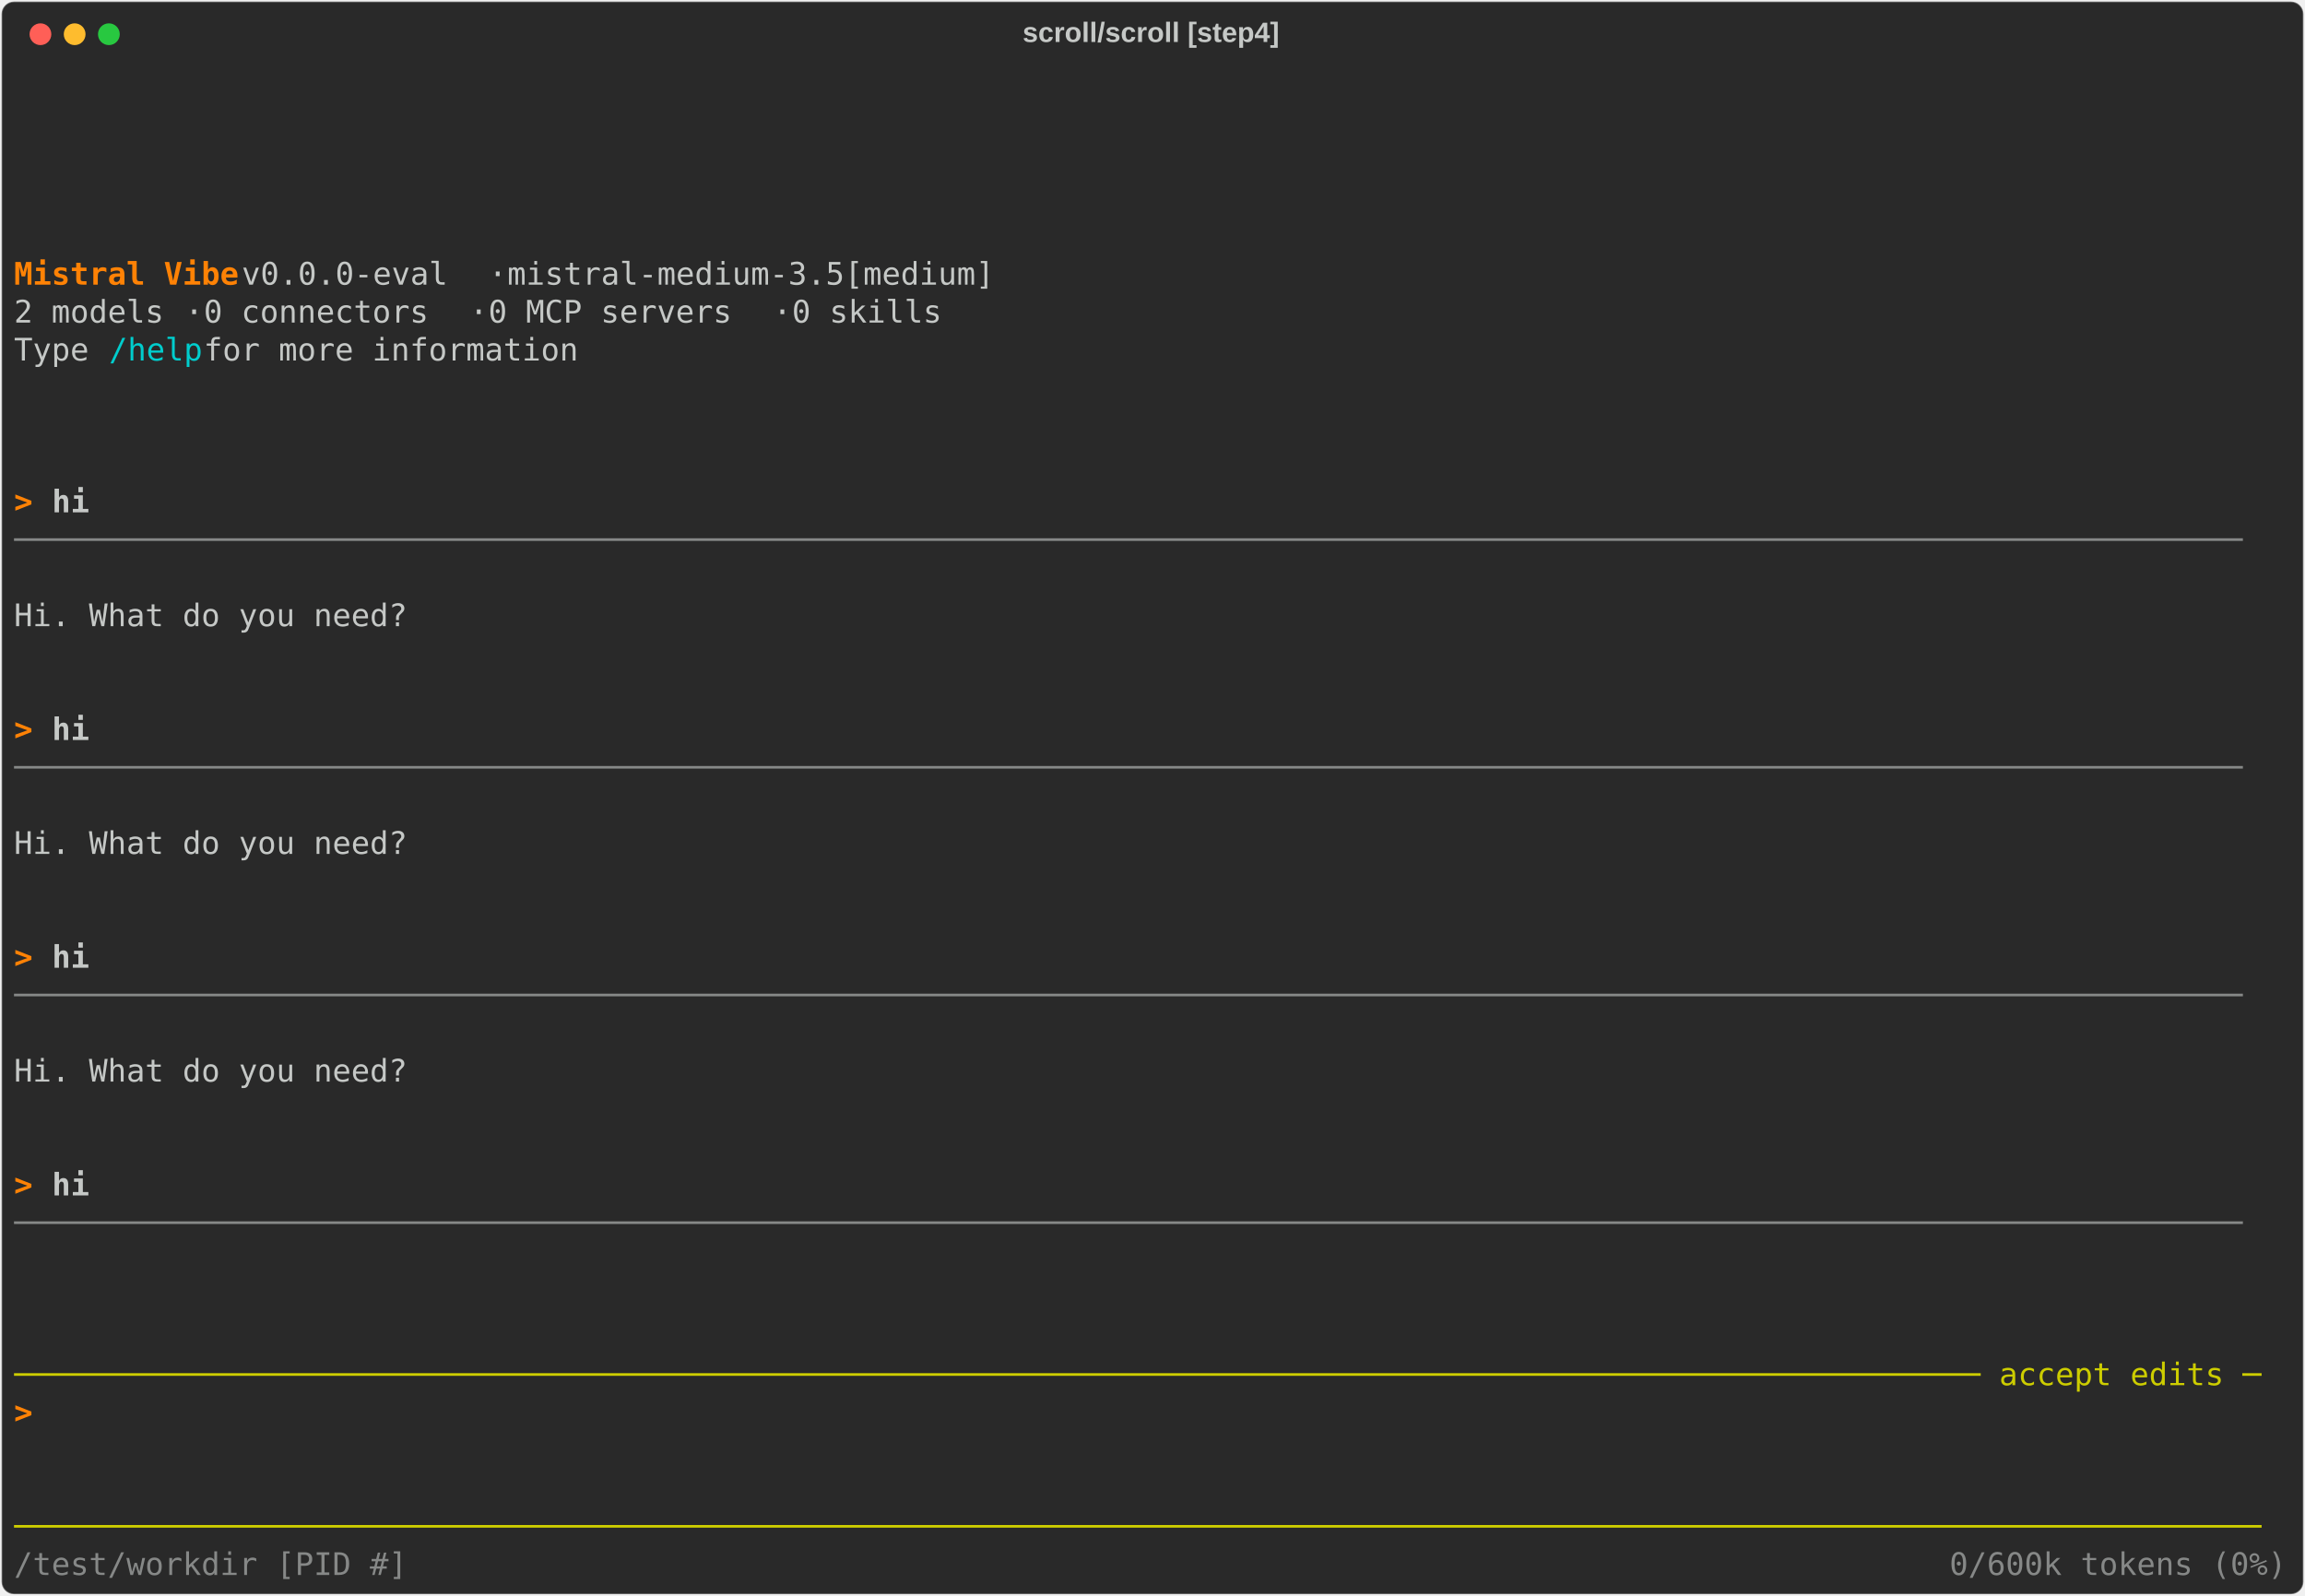
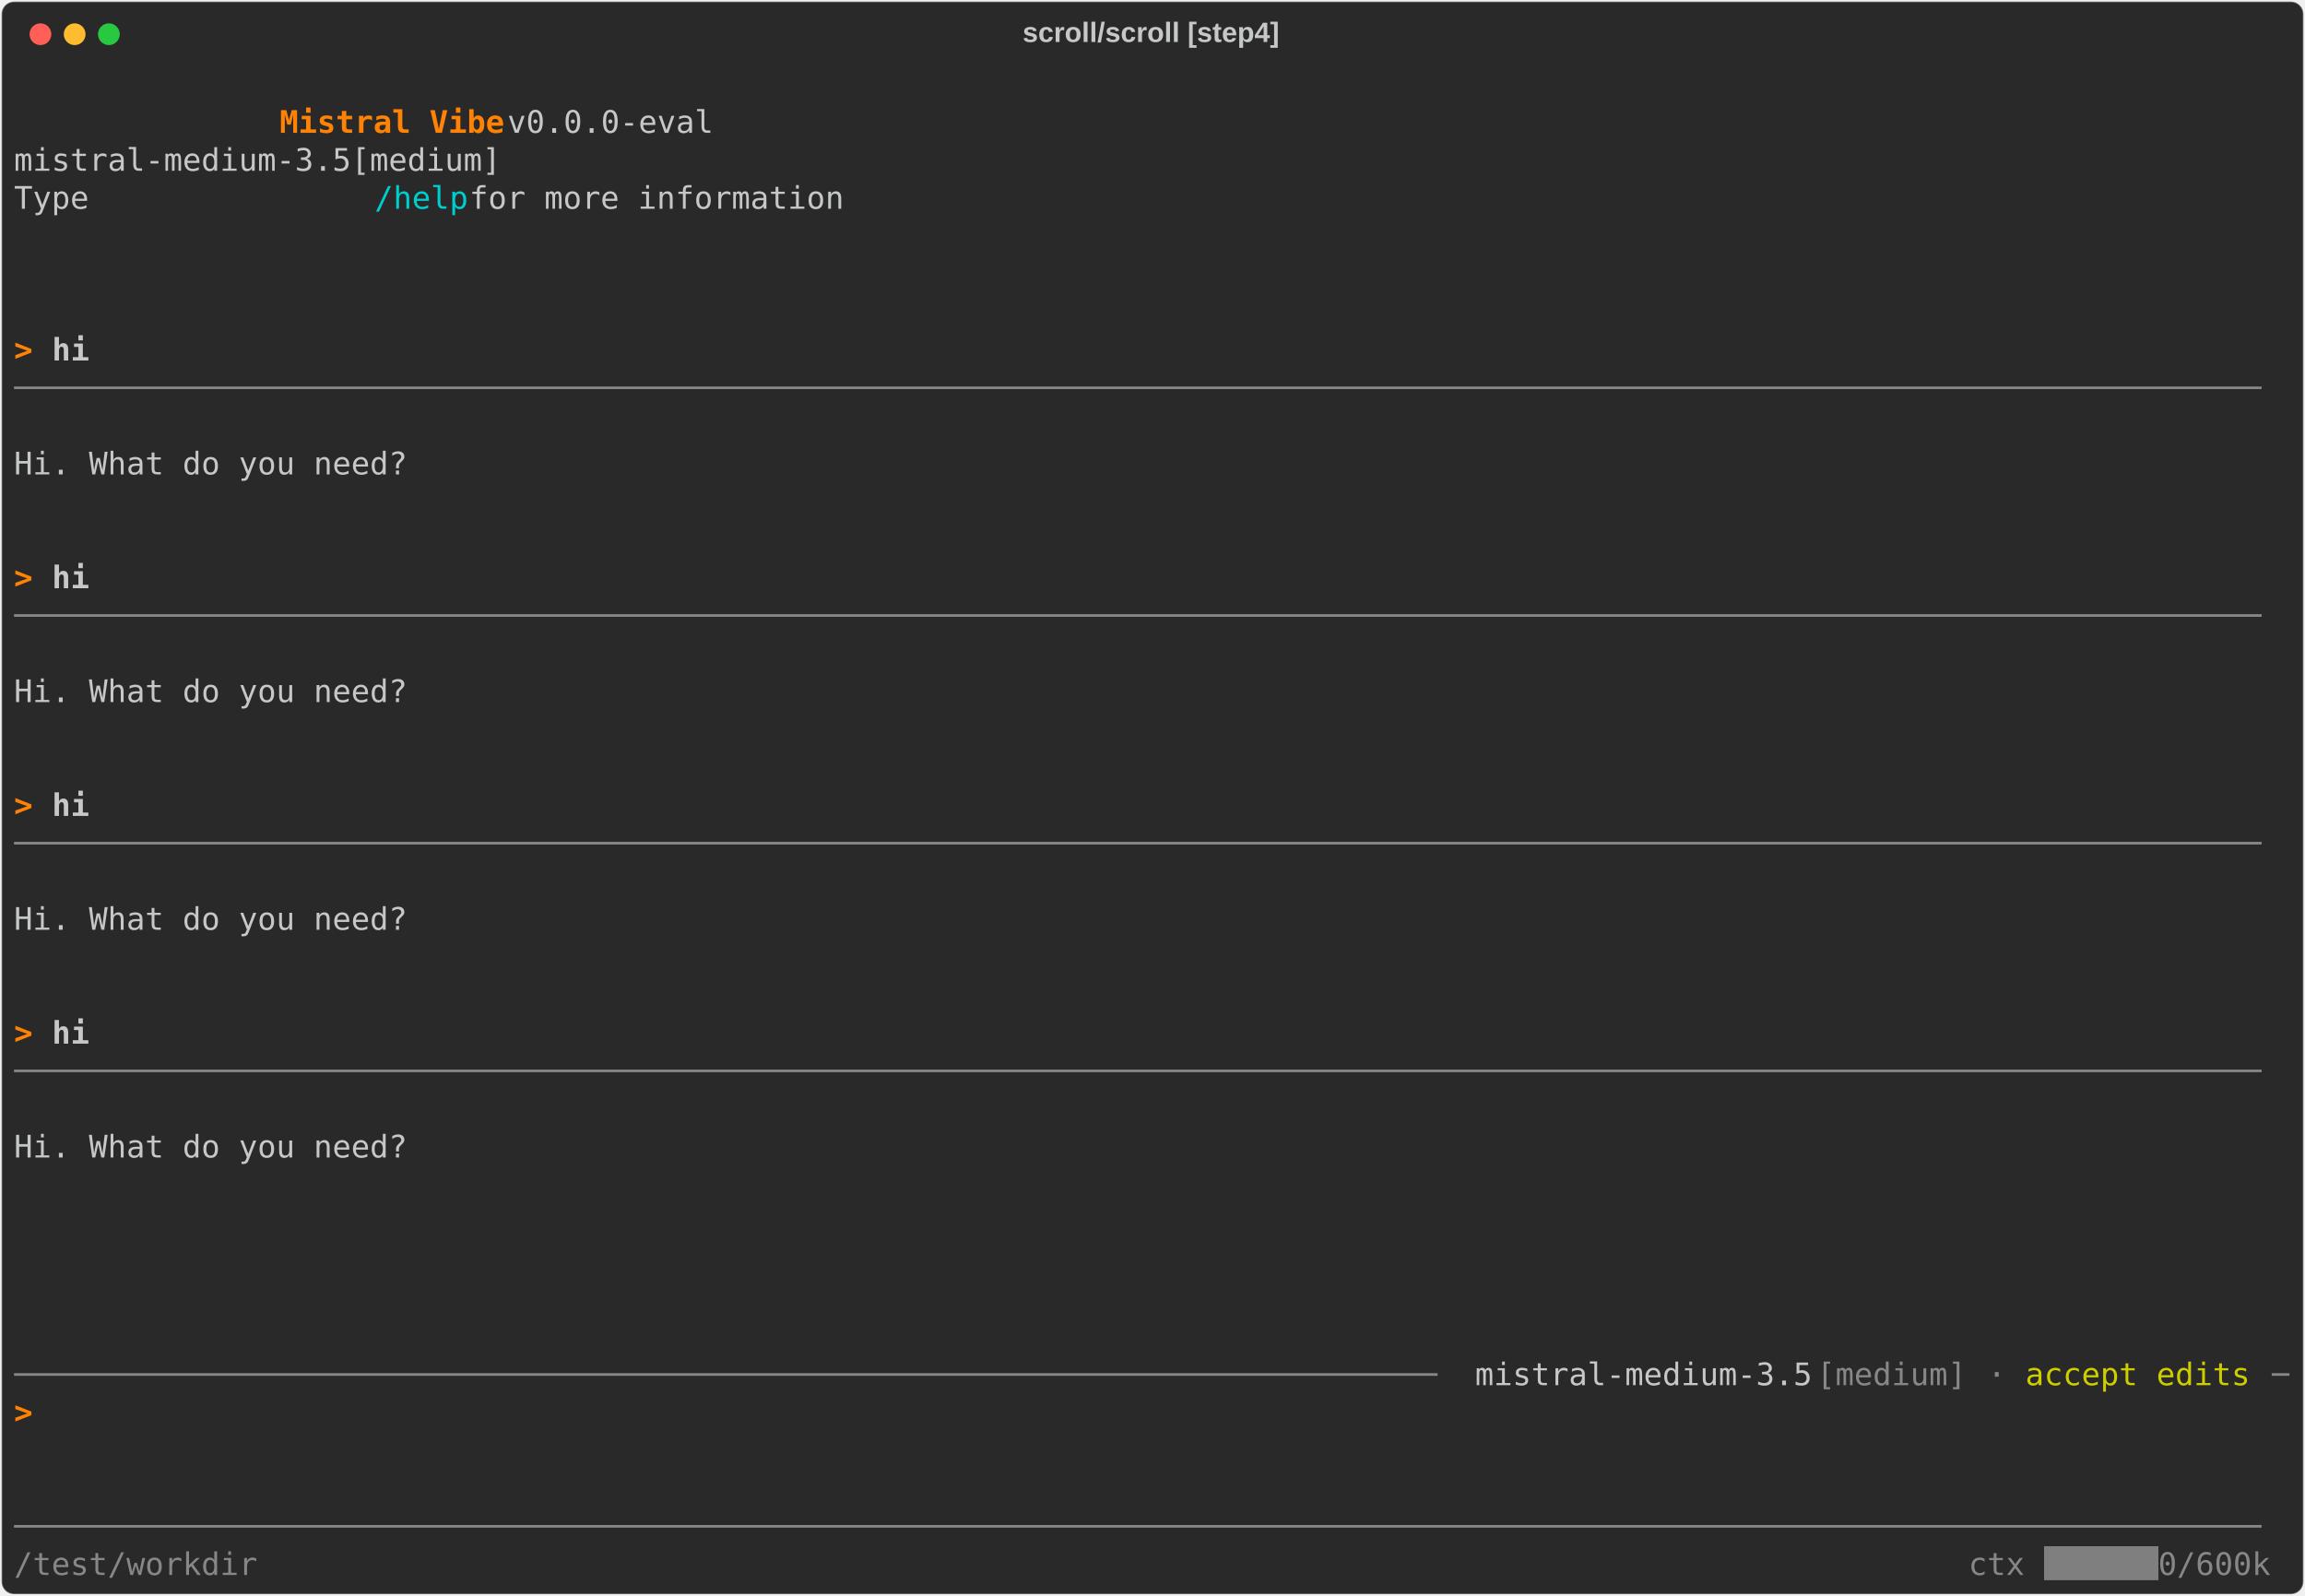
<svg xmlns="http://www.w3.org/2000/svg" class="rich-terminal" viewBox="0 0 1482 1026.0">
  <style>

    @font-face {
        font-family: "Fira Code";
        src: local("FiraCode-Regular"),
                url("https://cdnjs.cloudflare.com/ajax/libs/firacode/6.2.0/woff2/FiraCode-Regular.woff2") format("woff2"),
                url("https://cdnjs.cloudflare.com/ajax/libs/firacode/6.2.0/woff/FiraCode-Regular.woff") format("woff");
        font-style: normal;
        font-weight: 400;
    }
    @font-face {
        font-family: "Fira Code";
        src: local("FiraCode-Bold"),
                url("https://cdnjs.cloudflare.com/ajax/libs/firacode/6.2.0/woff2/FiraCode-Bold.woff2") format("woff2"),
                url("https://cdnjs.cloudflare.com/ajax/libs/firacode/6.2.0/woff/FiraCode-Bold.woff") format("woff");
        font-style: bold;
        font-weight: 700;
    }

    .vibe-matrix {
        font-family: Fira Code, monospace;
        font-size: 20px;
        line-height: 24.4px;
        font-variant-east-asian: full-width;
    }

    .vibe-title {
        font-size: 18px;
        font-weight: bold;
        font-family: arial;
    }

    .vibe-r1 { fill: #c5c8c6 }
- .vibe-r2 { fill: #ff8205;font-weight: bold }
+ .vibe-r2 { fill: #ff8204;font-weight: bold }
.vibe-r3 { fill: #00cdcd }
.vibe-r4 { fill: #c5c8c6;font-weight: bold }
.vibe-r5 { fill: #868887 }
.vibe-r6 { fill: #cdcd00 }
.vibe-r7 { fill: #000000 }
+ .vibe-r8 { fill: #ffffff }
    </style>
  <defs>
    <clipPath id="vibe-clip-terminal">
      <rect x="0" y="0" width="1463.0" height="975.0" />
    </clipPath>
    <clipPath id="vibe-line-0">
      <rect x="0" y="1.5" width="1464" height="24.65" />
    </clipPath>
    <clipPath id="vibe-line-1">
      <rect x="0" y="25.9" width="1464" height="24.65" />
    </clipPath>
    <clipPath id="vibe-line-2">
      <rect x="0" y="50.3" width="1464" height="24.65" />
    </clipPath>
    <clipPath id="vibe-line-3">
      <rect x="0" y="74.7" width="1464" height="24.65" />
    </clipPath>
    <clipPath id="vibe-line-4">
      <rect x="0" y="99.1" width="1464" height="24.65" />
    </clipPath>
    <clipPath id="vibe-line-5">
      <rect x="0" y="123.5" width="1464" height="24.65" />
    </clipPath>
    <clipPath id="vibe-line-6">
      <rect x="0" y="147.9" width="1464" height="24.65" />
    </clipPath>
    <clipPath id="vibe-line-7">
      <rect x="0" y="172.3" width="1464" height="24.65" />
    </clipPath>
    <clipPath id="vibe-line-8">
      <rect x="0" y="196.7" width="1464" height="24.65" />
    </clipPath>
    <clipPath id="vibe-line-9">
      <rect x="0" y="221.1" width="1464" height="24.65" />
    </clipPath>
    <clipPath id="vibe-line-10">
      <rect x="0" y="245.5" width="1464" height="24.65" />
    </clipPath>
    <clipPath id="vibe-line-11">
      <rect x="0" y="269.9" width="1464" height="24.65" />
    </clipPath>
    <clipPath id="vibe-line-12">
      <rect x="0" y="294.3" width="1464" height="24.65" />
    </clipPath>
    <clipPath id="vibe-line-13">
      <rect x="0" y="318.7" width="1464" height="24.65" />
    </clipPath>
    <clipPath id="vibe-line-14">
      <rect x="0" y="343.1" width="1464" height="24.65" />
    </clipPath>
    <clipPath id="vibe-line-15">
      <rect x="0" y="367.5" width="1464" height="24.65" />
    </clipPath>
    <clipPath id="vibe-line-16">
      <rect x="0" y="391.9" width="1464" height="24.65" />
    </clipPath>
    <clipPath id="vibe-line-17">
      <rect x="0" y="416.3" width="1464" height="24.65" />
    </clipPath>
    <clipPath id="vibe-line-18">
      <rect x="0" y="440.7" width="1464" height="24.65" />
    </clipPath>
    <clipPath id="vibe-line-19">
      <rect x="0" y="465.1" width="1464" height="24.65" />
    </clipPath>
    <clipPath id="vibe-line-20">
      <rect x="0" y="489.5" width="1464" height="24.65" />
    </clipPath>
    <clipPath id="vibe-line-21">
      <rect x="0" y="513.9" width="1464" height="24.65" />
    </clipPath>
    <clipPath id="vibe-line-22">
      <rect x="0" y="538.3" width="1464" height="24.65" />
    </clipPath>
    <clipPath id="vibe-line-23">
      <rect x="0" y="562.7" width="1464" height="24.65" />
    </clipPath>
    <clipPath id="vibe-line-24">
      <rect x="0" y="587.1" width="1464" height="24.65" />
    </clipPath>
    <clipPath id="vibe-line-25">
      <rect x="0" y="611.5" width="1464" height="24.65" />
    </clipPath>
    <clipPath id="vibe-line-26">
      <rect x="0" y="635.9" width="1464" height="24.65" />
    </clipPath>
    <clipPath id="vibe-line-27">
      <rect x="0" y="660.3" width="1464" height="24.65" />
    </clipPath>
    <clipPath id="vibe-line-28">
      <rect x="0" y="684.7" width="1464" height="24.65" />
    </clipPath>
    <clipPath id="vibe-line-29">
      <rect x="0" y="709.1" width="1464" height="24.65" />
    </clipPath>
    <clipPath id="vibe-line-30">
      <rect x="0" y="733.5" width="1464" height="24.65" />
    </clipPath>
    <clipPath id="vibe-line-31">
      <rect x="0" y="757.9" width="1464" height="24.65" />
    </clipPath>
    <clipPath id="vibe-line-32">
      <rect x="0" y="782.3" width="1464" height="24.65" />
    </clipPath>
    <clipPath id="vibe-line-33">
      <rect x="0" y="806.7" width="1464" height="24.65" />
    </clipPath>
    <clipPath id="vibe-line-34">
      <rect x="0" y="831.1" width="1464" height="24.65" />
    </clipPath>
    <clipPath id="vibe-line-35">
      <rect x="0" y="855.5" width="1464" height="24.65" />
    </clipPath>
    <clipPath id="vibe-line-36">
      <rect x="0" y="879.9" width="1464" height="24.65" />
    </clipPath>
    <clipPath id="vibe-line-37">
      <rect x="0" y="904.3" width="1464" height="24.65" />
    </clipPath>
    <clipPath id="vibe-line-38">
      <rect x="0" y="928.7" width="1464" height="24.65" />
    </clipPath>
  </defs>
  <rect fill="#292929" stroke="rgba(255,255,255,0.35)" stroke-width="1" x="1" y="1" width="1480" height="1024" rx="8" />
  <text class="vibe-title" fill="#c5c8c6" text-anchor="middle" x="740" y="27">scroll/scroll [step4]</text>
  <g transform="translate(26,22)">
    <circle cx="0" cy="0" r="7" fill="#ff5f57" />
    <circle cx="22" cy="0" r="7" fill="#febc2e" />
    <circle cx="44" cy="0" r="7" fill="#28c840" />
  </g>
  <g transform="translate(9, 41)" clip-path="url(#vibe-clip-terminal)">
+     <rect fill="#7f7f7f" x="1305.4" y="953.1" width="73.2" height="24.65" shape-rendering="crispEdges" />
    <g class="vibe-matrix">
      <text class="vibe-r1" x="1464" y="20" textLength="12.2" clip-path="url(#vibe-line-0)">
</text>
+       <text class="vibe-r2" x="170.8 183 195.2 207.4 219.6 231.8 244 256.2 268.4 280.6 292.8 305" y="44.4" clip-path="url(#vibe-line-1)" style="font-variant-ligatures:none;font-kerning:none">Mistral Vibe</text>
+       <text class="vibe-r1" x="317.2 329.4 341.6 353.8 366 378.2 390.4 402.6 414.8 427 439.2 451.4 463.6 475.8 488 500.2 512.4 524.6 536.8 549 561.2 573.4 585.6 597.8 610 622.2 634.4 646.6 658.8 671 683.2 695.4 707.6 719.8 732 744.2 756.4 768.6 780.8 793 805.2 817.4 829.6 841.8 854 866.2 878.4 890.6 902.8 915 927.2 939.4 951.6 963.8 976 988.2 1000.4 1012.6 1024.8 1037 1049.2 1061.4 1073.6 1085.8 1098 1110.2 1122.4 1134.6 1146.8 1159 1171.2 1183.4 1195.6 1207.8 1220 1232.2 1244.4 1256.6 1268.8 1281 1293.2 1305.4 1317.6 1329.8 1342 1354.2 1366.4 1378.6 1390.8 1403 1415.2 1427.4 1439.6 1451.8" y="44.4" clip-path="url(#vibe-line-1)" style="font-variant-ligatures:none;font-kerning:none"> v0.0.0-eval                                                                                  </text>
      <text class="vibe-r1" x="1464" y="44.4" textLength="12.2" clip-path="url(#vibe-line-1)">
</text>
+       <text class="vibe-r1" x="0 12.2 24.4 36.6 48.8 61 73.2 85.4 97.6 109.8 122 134.2 146.4 158.6 170.8 183 195.2 207.4 219.6 231.8 244 256.2 268.4 280.6 292.8 305 317.2 329.4 341.6 353.8 366 378.2 390.4 402.6 414.8 427 439.2 451.4 463.6 475.8 488 500.2 512.4 524.6 536.8 549 561.2 573.4 585.6 597.8 610 622.2 634.4 646.6 658.8 671 683.2 695.4 707.6 719.8 732 744.2 756.4 768.6 780.8 793 805.2 817.4 829.6 841.8 854 866.2 878.4 890.6 902.8 915 927.2 939.4 951.6 963.8 976 988.2 1000.4 1012.6 1024.8 1037 1049.2 1061.4 1073.6 1085.8 1098 1110.2 1122.4 1134.6 1146.8 1159 1171.2 1183.4 1195.6 1207.8 1220 1232.2 1244.4 1256.6 1268.8 1281 1293.2 1305.4 1317.6 1329.8 1342 1354.2 1366.4 1378.6 1390.8 1403 1415.2 1427.4 1439.6 1451.8" y="68.8" clip-path="url(#vibe-line-2)" style="font-variant-ligatures:none;font-kerning:none">              mistral-medium-3.5[medium]                                                                                </text>
      <text class="vibe-r1" x="1464" y="68.8" textLength="12.2" clip-path="url(#vibe-line-2)">
</text>
+       <text class="vibe-r1" x="0 12.2 24.4 36.6 48.8 61 73.2 85.4 97.6 109.8 122 134.2 146.4 158.6 170.8 183 195.2 207.4 219.6" y="93.2" clip-path="url(#vibe-line-3)" style="font-variant-ligatures:none;font-kerning:none">              Type </text>
+       <text class="vibe-r3" x="231.8 244 256.2 268.4 280.6" y="93.2" clip-path="url(#vibe-line-3)" style="font-variant-ligatures:none;font-kerning:none">/help</text>
+       <text class="vibe-r1" x="292.8 305 317.2 329.4 341.6 353.8 366 378.2 390.4 402.6 414.8 427 439.2 451.4 463.6 475.8 488 500.2 512.4 524.6 536.8 549 561.2 573.4 585.6 597.8 610 622.2 634.4 646.6 658.8 671 683.2 695.4 707.6 719.8 732 744.2 756.4 768.6 780.8 793 805.2 817.4 829.6 841.8 854 866.2 878.4 890.6 902.8 915 927.2 939.4 951.6 963.8 976 988.2 1000.4 1012.6 1024.8 1037 1049.2 1061.4 1073.6 1085.8 1098 1110.2 1122.4 1134.6 1146.8 1159 1171.2 1183.4 1195.6 1207.8 1220 1232.2 1244.4 1256.6 1268.8 1281 1293.2 1305.4 1317.6 1329.8 1342 1354.2 1366.4 1378.6 1390.8 1403 1415.2 1427.4 1439.6 1451.8" y="93.2" clip-path="url(#vibe-line-3)" style="font-variant-ligatures:none;font-kerning:none"> for more information                                                                           </text>
      <text class="vibe-r1" x="1464" y="93.2" textLength="12.2" clip-path="url(#vibe-line-3)">
</text>
      <text class="vibe-r1" x="1464" y="117.6" textLength="12.2" clip-path="url(#vibe-line-4)">
</text>
-       <text class="vibe-r2" x="0 12.2 24.4 36.6 48.8 61 73.2 85.4 97.6 109.8 122 134.2" y="142" clip-path="url(#vibe-line-5)" style="font-variant-ligatures:none;font-kerning:none">Mistral Vibe</text>
-       <text class="vibe-r1" x="146.4 158.6 170.8 183 195.2 207.4 219.6 231.8 244 256.2 268.4 280.6 292.8" y="142" clip-path="url(#vibe-line-5)" style="font-variant-ligatures:none;font-kerning:none"> v0.0.0-eval </text>
-       <text class="vibe-r1" x="305" y="142" textLength="12.2" clip-path="url(#vibe-line-5)">·</text>
-       <text class="vibe-r1" x="317.2 329.4 341.6 353.8 366 378.2 390.4 402.6 414.8 427 439.2 451.4 463.6 475.8 488 500.2 512.4 524.6 536.8 549 561.2 573.4 585.6 597.8 610 622.2 634.4 646.6 658.8 671 683.2 695.4 707.6 719.8 732 744.2 756.4 768.6 780.8 793 805.2 817.4 829.6 841.8 854 866.2 878.4 890.6 902.8 915 927.2 939.4 951.6 963.8 976 988.2 1000.4 1012.6 1024.8 1037 1049.2 1061.4 1073.6 1085.8 1098 1110.2 1122.4 1134.6 1146.8 1159 1171.2 1183.4 1195.6 1207.8 1220 1232.2 1244.4 1256.6 1268.8 1281 1293.2 1305.4 1317.6 1329.8 1342 1354.2 1366.4 1378.6 1390.8 1403 1415.2 1427.4 1439.6 1451.8" y="142" clip-path="url(#vibe-line-5)" style="font-variant-ligatures:none;font-kerning:none"> mistral-medium-3.5[medium]                                                                   </text>
      <text class="vibe-r1" x="1464" y="142" textLength="12.2" clip-path="url(#vibe-line-5)">
</text>
-       <text class="vibe-r1" x="0 12.2 24.4 36.6 48.8 61 73.2 85.4 97.6" y="166.4" clip-path="url(#vibe-line-6)" style="font-variant-ligatures:none;font-kerning:none">2 models </text>
-       <text class="vibe-r1" x="109.8" y="166.4" textLength="12.2" clip-path="url(#vibe-line-6)">·</text>
-       <text class="vibe-r1" x="122 134.2 146.4 158.6 170.8 183 195.2 207.4 219.6 231.8 244 256.2 268.4 280.6" y="166.4" clip-path="url(#vibe-line-6)" style="font-variant-ligatures:none;font-kerning:none"> 0 connectors </text>
-       <text class="vibe-r1" x="292.8" y="166.4" textLength="12.2" clip-path="url(#vibe-line-6)">·</text>
-       <text class="vibe-r1" x="305 317.2 329.4 341.6 353.8 366 378.2 390.4 402.6 414.8 427 439.2 451.4 463.6 475.8" y="166.4" clip-path="url(#vibe-line-6)" style="font-variant-ligatures:none;font-kerning:none"> 0 MCP servers </text>
-       <text class="vibe-r1" x="488" y="166.4" textLength="12.2" clip-path="url(#vibe-line-6)">·</text>
-       <text class="vibe-r1" x="500.2 512.4 524.6 536.8 549 561.2 573.4 585.6 597.8 610 622.2 634.4 646.6 658.8 671 683.2 695.4 707.6 719.8 732 744.2 756.4 768.6 780.8 793 805.2 817.4 829.6 841.8 854 866.2 878.4 890.6 902.8 915 927.2 939.4 951.6 963.8 976 988.2 1000.4 1012.6 1024.8 1037 1049.2 1061.4 1073.6 1085.8 1098 1110.2 1122.4 1134.6 1146.8 1159 1171.2 1183.4 1195.6 1207.8 1220 1232.2 1244.4 1256.6 1268.8 1281 1293.2 1305.4 1317.6 1329.8 1342 1354.2 1366.4 1378.6 1390.8 1403 1415.2 1427.4 1439.6 1451.8" y="166.4" clip-path="url(#vibe-line-6)" style="font-variant-ligatures:none;font-kerning:none"> 0 skills                                                                      </text>
      <text class="vibe-r1" x="1464" y="166.4" textLength="12.2" clip-path="url(#vibe-line-6)">
</text>
-       <text class="vibe-r1" x="0 12.2 24.4 36.6 48.8" y="190.8" clip-path="url(#vibe-line-7)" style="font-variant-ligatures:none;font-kerning:none">Type </text>
-       <text class="vibe-r3" x="61 73.2 85.4 97.6 109.8" y="190.8" clip-path="url(#vibe-line-7)" style="font-variant-ligatures:none;font-kerning:none">/help</text>
-       <text class="vibe-r1" x="122 134.2 146.4 158.6 170.8 183 195.2 207.4 219.6 231.8 244 256.2 268.4 280.6 292.8 305 317.2 329.4 341.6 353.8 366 378.2 390.4 402.6 414.8 427 439.2 451.4 463.6 475.8 488 500.2 512.4 524.6 536.8 549 561.2 573.4 585.6 597.8 610 622.2 634.4 646.6 658.8 671 683.2 695.4 707.6 719.8 732 744.2 756.4 768.6 780.8 793 805.2 817.4 829.6 841.8 854 866.2 878.4 890.6 902.8 915 927.2 939.4 951.6 963.8 976 988.2 1000.4 1012.6 1024.8 1037 1049.2 1061.4 1073.6 1085.8 1098 1110.2 1122.4 1134.6 1146.8 1159 1171.2 1183.4 1195.6 1207.8 1220 1232.2 1244.4 1256.6 1268.8 1281 1293.2 1305.4 1317.6 1329.8 1342 1354.2 1366.4 1378.6 1390.8 1403 1415.2 1427.4 1439.6 1451.8" y="190.8" clip-path="url(#vibe-line-7)" style="font-variant-ligatures:none;font-kerning:none"> for more information                                                                                         </text>
+       <text class="vibe-r2" x="0 12.2" y="190.8" clip-path="url(#vibe-line-7)" style="font-variant-ligatures:none;font-kerning:none">&gt; </text>
+       <text class="vibe-r4" x="24.4 36.6" y="190.8" clip-path="url(#vibe-line-7)" style="font-variant-ligatures:none;font-kerning:none">hi</text>
      <text class="vibe-r1" x="1464" y="190.8" textLength="12.2" clip-path="url(#vibe-line-7)">
</text>
+       <text class="vibe-r5" x="0 12.2 24.4 36.6 48.8 61 73.2 85.4 97.6 109.8 122 134.2 146.4 158.6 170.8 183 195.2 207.4 219.6 231.8 244 256.2 268.4 280.6 292.8 305 317.2 329.4 341.6 353.8 366 378.2 390.4 402.6 414.8 427 439.2 451.4 463.6 475.8 488 500.2 512.4 524.6 536.8 549 561.2 573.4 585.6 597.8 610 622.2 634.4 646.6 658.8 671 683.2 695.4 707.6 719.8 732 744.2 756.4 768.6 780.8 793 805.2 817.4 829.6 841.8 854 866.2 878.4 890.6 902.8 915 927.2 939.4 951.6 963.8 976 988.2 1000.4 1012.6 1024.8 1037 1049.2 1061.4 1073.6 1085.8 1098 1110.2 1122.4 1134.6 1146.8 1159 1171.2 1183.4 1195.6 1207.8 1220 1232.2 1244.4 1256.6 1268.8 1281 1293.2 1305.4 1317.6 1329.8 1342 1354.2 1366.4 1378.6 1390.8 1403 1415.2 1427.4 1439.6 1451.8" y="215.2" clip-path="url(#vibe-line-8)" style="font-variant-ligatures:none;font-kerning:none">────────────────────────────────────────────────────────────────────────────────────────────────────────────────────────</text>
      <text class="vibe-r1" x="1464" y="215.2" textLength="12.2" clip-path="url(#vibe-line-8)">
</text>
      <text class="vibe-r1" x="1464" y="239.6" textLength="12.2" clip-path="url(#vibe-line-9)">
</text>
+       <text class="vibe-r1" x="0 12.2 24.4 36.6 48.8 61 73.2 85.4 97.6 109.8 122 134.2 146.4 158.6 170.8 183 195.2 207.4 219.6 231.8 244 256.2 268.4 280.6 292.8 305 317.2 329.4 341.6 353.8 366 378.2 390.4 402.6 414.8 427 439.2 451.4 463.6 475.8 488 500.2 512.4 524.6 536.8 549 561.2 573.4 585.6 597.8 610 622.2 634.4 646.6 658.8 671 683.2 695.4 707.6 719.8 732 744.2 756.4 768.6 780.8 793 805.2 817.4 829.6 841.8 854 866.2 878.4 890.6 902.8 915 927.2 939.4 951.6 963.8 976 988.2 1000.4 1012.6 1024.8 1037 1049.2 1061.4 1073.6 1085.8 1098 1110.2 1122.4 1134.6 1146.8 1159 1171.2 1183.4 1195.6 1207.8 1220 1232.2 1244.4 1256.6 1268.8 1281 1293.2 1305.4 1317.6 1329.8 1342 1354.2 1366.4 1378.6 1390.8 1403 1415.2 1427.4 1439.6 1451.8" y="264" clip-path="url(#vibe-line-10)" style="font-variant-ligatures:none;font-kerning:none">  Hi. What do you need?                                                                                                 </text>
      <text class="vibe-r1" x="1464" y="264" textLength="12.2" clip-path="url(#vibe-line-10)">
</text>
-       <text class="vibe-r2" x="0 12.2" y="288.4" clip-path="url(#vibe-line-11)" style="font-variant-ligatures:none;font-kerning:none">&gt; </text>
-       <text class="vibe-r4" x="24.4 36.6" y="288.4" clip-path="url(#vibe-line-11)" style="font-variant-ligatures:none;font-kerning:none">hi</text>
      <text class="vibe-r1" x="1464" y="288.4" textLength="12.2" clip-path="url(#vibe-line-11)">
</text>
-       <text class="vibe-r5" x="0 12.2 24.4 36.6 48.8 61 73.2 85.4 97.6 109.8 122 134.2 146.4 158.6 170.8 183 195.2 207.4 219.6 231.8 244 256.2 268.4 280.6 292.8 305 317.2 329.4 341.6 353.8 366 378.2 390.4 402.6 414.8 427 439.2 451.4 463.6 475.8 488 500.2 512.4 524.6 536.8 549 561.2 573.4 585.6 597.8 610 622.2 634.4 646.6 658.8 671 683.2 695.4 707.6 719.8 732 744.2 756.4 768.6 780.8 793 805.2 817.4 829.6 841.8 854 866.2 878.4 890.6 902.8 915 927.2 939.4 951.6 963.8 976 988.2 1000.4 1012.6 1024.8 1037 1049.2 1061.4 1073.6 1085.8 1098 1110.2 1122.4 1134.6 1146.8 1159 1171.2 1183.4 1195.6 1207.8 1220 1232.2 1244.4 1256.6 1268.8 1281 1293.2 1305.4 1317.6 1329.8 1342 1354.2 1366.4 1378.6 1390.8 1403 1415.2 1427.4 1439.6" y="312.8" clip-path="url(#vibe-line-12)" style="font-variant-ligatures:none;font-kerning:none">───────────────────────────────────────────────────────────────────────────────────────────────────────────────────────</text>
      <text class="vibe-r1" x="1464" y="312.8" textLength="12.2" clip-path="url(#vibe-line-12)">
</text>
+       <text class="vibe-r2" x="0 12.2" y="337.2" clip-path="url(#vibe-line-13)" style="font-variant-ligatures:none;font-kerning:none">&gt; </text>
+       <text class="vibe-r4" x="24.4 36.6" y="337.2" clip-path="url(#vibe-line-13)" style="font-variant-ligatures:none;font-kerning:none">hi</text>
      <text class="vibe-r1" x="1464" y="337.2" textLength="12.2" clip-path="url(#vibe-line-13)">
</text>
-       <text class="vibe-r1" x="0 12.2 24.4 36.6 48.8 61 73.2 85.4 97.6 109.8 122 134.2 146.4 158.6 170.8 183 195.2 207.4 219.6 231.8 244 256.2 268.4 280.6 292.8 305 317.2 329.4 341.6 353.8 366 378.2 390.4 402.6 414.8 427 439.2 451.4 463.6 475.8 488 500.2 512.4 524.6 536.8 549 561.2 573.4 585.6 597.8 610 622.2 634.4 646.6 658.8 671 683.2 695.4 707.6 719.8 732 744.2 756.4 768.6 780.8 793 805.2 817.4 829.6 841.8 854 866.2 878.4 890.6 902.8 915 927.2 939.4 951.6 963.8 976 988.2 1000.4 1012.6 1024.8 1037 1049.2 1061.4 1073.6 1085.8 1098 1110.2 1122.4 1134.6 1146.8 1159 1171.2 1183.4 1195.6 1207.8 1220 1232.2 1244.4 1256.6 1268.8 1281 1293.2 1305.4 1317.6 1329.8 1342 1354.2 1366.4 1378.6 1390.8 1403 1415.2 1427.4 1439.6 1451.8" y="361.6" clip-path="url(#vibe-line-14)" style="font-variant-ligatures:none;font-kerning:none">  Hi. What do you need?                                                                                                 </text>
+       <text class="vibe-r5" x="0 12.2 24.4 36.6 48.8 61 73.2 85.4 97.6 109.8 122 134.2 146.4 158.6 170.8 183 195.2 207.4 219.6 231.8 244 256.2 268.4 280.6 292.8 305 317.2 329.4 341.6 353.8 366 378.2 390.4 402.6 414.8 427 439.2 451.4 463.6 475.8 488 500.2 512.4 524.6 536.8 549 561.2 573.4 585.6 597.8 610 622.2 634.4 646.6 658.8 671 683.2 695.4 707.6 719.8 732 744.2 756.4 768.6 780.8 793 805.2 817.4 829.6 841.8 854 866.2 878.4 890.6 902.8 915 927.2 939.4 951.6 963.8 976 988.2 1000.4 1012.6 1024.8 1037 1049.2 1061.4 1073.6 1085.8 1098 1110.2 1122.4 1134.6 1146.8 1159 1171.2 1183.4 1195.6 1207.8 1220 1232.2 1244.4 1256.6 1268.8 1281 1293.2 1305.4 1317.6 1329.8 1342 1354.2 1366.4 1378.6 1390.8 1403 1415.2 1427.4 1439.6 1451.8" y="361.6" clip-path="url(#vibe-line-14)" style="font-variant-ligatures:none;font-kerning:none">────────────────────────────────────────────────────────────────────────────────────────────────────────────────────────</text>
      <text class="vibe-r1" x="1464" y="361.6" textLength="12.2" clip-path="url(#vibe-line-14)">
</text>
      <text class="vibe-r1" x="1464" y="386" textLength="12.2" clip-path="url(#vibe-line-15)">
</text>
+       <text class="vibe-r1" x="0 12.2 24.4 36.6 48.8 61 73.2 85.4 97.6 109.8 122 134.2 146.4 158.6 170.8 183 195.2 207.4 219.6 231.8 244 256.2 268.4 280.6 292.8 305 317.2 329.4 341.6 353.8 366 378.2 390.4 402.6 414.8 427 439.2 451.4 463.6 475.8 488 500.2 512.4 524.6 536.8 549 561.2 573.4 585.6 597.8 610 622.2 634.4 646.6 658.8 671 683.2 695.4 707.6 719.8 732 744.2 756.4 768.6 780.8 793 805.2 817.4 829.6 841.8 854 866.2 878.4 890.6 902.8 915 927.2 939.4 951.6 963.8 976 988.2 1000.4 1012.6 1024.8 1037 1049.2 1061.4 1073.6 1085.8 1098 1110.2 1122.4 1134.6 1146.8 1159 1171.2 1183.4 1195.6 1207.8 1220 1232.2 1244.4 1256.6 1268.8 1281 1293.2 1305.4 1317.6 1329.8 1342 1354.2 1366.4 1378.6 1390.8 1403 1415.2 1427.4 1439.6 1451.8" y="410.4" clip-path="url(#vibe-line-16)" style="font-variant-ligatures:none;font-kerning:none">  Hi. What do you need?                                                                                                 </text>
      <text class="vibe-r1" x="1464" y="410.4" textLength="12.2" clip-path="url(#vibe-line-16)">
</text>
-       <text class="vibe-r2" x="0 12.2" y="434.8" clip-path="url(#vibe-line-17)" style="font-variant-ligatures:none;font-kerning:none">&gt; </text>
-       <text class="vibe-r4" x="24.4 36.6" y="434.8" clip-path="url(#vibe-line-17)" style="font-variant-ligatures:none;font-kerning:none">hi</text>
      <text class="vibe-r1" x="1464" y="434.8" textLength="12.2" clip-path="url(#vibe-line-17)">
</text>
-       <text class="vibe-r5" x="0 12.2 24.4 36.6 48.8 61 73.2 85.4 97.6 109.8 122 134.2 146.4 158.6 170.8 183 195.2 207.4 219.6 231.8 244 256.2 268.4 280.6 292.8 305 317.2 329.4 341.6 353.8 366 378.2 390.4 402.6 414.8 427 439.2 451.4 463.6 475.8 488 500.2 512.4 524.6 536.8 549 561.2 573.4 585.6 597.8 610 622.2 634.4 646.6 658.8 671 683.2 695.4 707.6 719.8 732 744.2 756.4 768.6 780.8 793 805.2 817.4 829.6 841.8 854 866.2 878.4 890.6 902.8 915 927.2 939.4 951.6 963.8 976 988.2 1000.4 1012.6 1024.8 1037 1049.2 1061.4 1073.6 1085.8 1098 1110.2 1122.4 1134.6 1146.8 1159 1171.2 1183.4 1195.6 1207.8 1220 1232.2 1244.4 1256.6 1268.8 1281 1293.2 1305.4 1317.6 1329.8 1342 1354.2 1366.4 1378.6 1390.8 1403 1415.2 1427.4 1439.6" y="459.2" clip-path="url(#vibe-line-18)" style="font-variant-ligatures:none;font-kerning:none">───────────────────────────────────────────────────────────────────────────────────────────────────────────────────────</text>
      <text class="vibe-r1" x="1464" y="459.2" textLength="12.2" clip-path="url(#vibe-line-18)">
</text>
+       <text class="vibe-r2" x="0 12.2" y="483.6" clip-path="url(#vibe-line-19)" style="font-variant-ligatures:none;font-kerning:none">&gt; </text>
+       <text class="vibe-r4" x="24.4 36.6" y="483.6" clip-path="url(#vibe-line-19)" style="font-variant-ligatures:none;font-kerning:none">hi</text>
      <text class="vibe-r1" x="1464" y="483.6" textLength="12.2" clip-path="url(#vibe-line-19)">
</text>
-       <text class="vibe-r1" x="0 12.2 24.4 36.6 48.8 61 73.2 85.4 97.6 109.8 122 134.2 146.4 158.6 170.8 183 195.2 207.4 219.6 231.8 244 256.2 268.4 280.6 292.8 305 317.2 329.4 341.6 353.8 366 378.2 390.4 402.6 414.8 427 439.2 451.4 463.6 475.8 488 500.2 512.4 524.6 536.8 549 561.2 573.4 585.6 597.8 610 622.2 634.4 646.6 658.8 671 683.2 695.4 707.6 719.8 732 744.2 756.4 768.6 780.8 793 805.2 817.4 829.6 841.8 854 866.2 878.4 890.6 902.8 915 927.2 939.4 951.6 963.8 976 988.2 1000.4 1012.6 1024.8 1037 1049.2 1061.4 1073.6 1085.8 1098 1110.2 1122.4 1134.6 1146.8 1159 1171.2 1183.4 1195.6 1207.8 1220 1232.2 1244.4 1256.6 1268.8 1281 1293.2 1305.4 1317.6 1329.8 1342 1354.2 1366.4 1378.6 1390.8 1403 1415.2 1427.4 1439.6 1451.8" y="508" clip-path="url(#vibe-line-20)" style="font-variant-ligatures:none;font-kerning:none">  Hi. What do you need?                                                                                                 </text>
+       <text class="vibe-r5" x="0 12.2 24.4 36.6 48.8 61 73.2 85.4 97.6 109.8 122 134.2 146.4 158.6 170.8 183 195.2 207.4 219.6 231.8 244 256.2 268.4 280.6 292.8 305 317.2 329.4 341.6 353.8 366 378.2 390.4 402.6 414.8 427 439.2 451.4 463.6 475.8 488 500.2 512.4 524.6 536.8 549 561.2 573.4 585.6 597.8 610 622.2 634.4 646.6 658.8 671 683.2 695.4 707.6 719.8 732 744.2 756.4 768.6 780.8 793 805.2 817.4 829.6 841.8 854 866.2 878.4 890.6 902.8 915 927.2 939.4 951.6 963.8 976 988.2 1000.4 1012.6 1024.8 1037 1049.2 1061.4 1073.6 1085.8 1098 1110.2 1122.4 1134.6 1146.8 1159 1171.2 1183.4 1195.6 1207.8 1220 1232.2 1244.4 1256.6 1268.8 1281 1293.2 1305.4 1317.6 1329.8 1342 1354.2 1366.4 1378.6 1390.8 1403 1415.2 1427.4 1439.6 1451.8" y="508" clip-path="url(#vibe-line-20)" style="font-variant-ligatures:none;font-kerning:none">────────────────────────────────────────────────────────────────────────────────────────────────────────────────────────</text>
      <text class="vibe-r1" x="1464" y="508" textLength="12.2" clip-path="url(#vibe-line-20)">
</text>
      <text class="vibe-r1" x="1464" y="532.4" textLength="12.2" clip-path="url(#vibe-line-21)">
</text>
+       <text class="vibe-r1" x="0 12.2 24.4 36.6 48.8 61 73.2 85.4 97.6 109.8 122 134.2 146.4 158.6 170.8 183 195.2 207.4 219.6 231.8 244 256.2 268.4 280.6 292.8 305 317.2 329.4 341.6 353.8 366 378.2 390.4 402.6 414.8 427 439.2 451.4 463.6 475.8 488 500.2 512.4 524.6 536.8 549 561.2 573.4 585.6 597.8 610 622.2 634.4 646.6 658.8 671 683.2 695.4 707.6 719.8 732 744.2 756.4 768.6 780.8 793 805.2 817.4 829.6 841.8 854 866.2 878.4 890.6 902.8 915 927.2 939.4 951.6 963.8 976 988.2 1000.4 1012.6 1024.8 1037 1049.2 1061.4 1073.6 1085.8 1098 1110.2 1122.4 1134.6 1146.8 1159 1171.2 1183.4 1195.6 1207.8 1220 1232.2 1244.4 1256.6 1268.8 1281 1293.2 1305.4 1317.6 1329.8 1342 1354.2 1366.4 1378.6 1390.8 1403 1415.2 1427.4 1439.6 1451.8" y="556.8" clip-path="url(#vibe-line-22)" style="font-variant-ligatures:none;font-kerning:none">  Hi. What do you need?                                                                                                 </text>
      <text class="vibe-r1" x="1464" y="556.8" textLength="12.2" clip-path="url(#vibe-line-22)">
</text>
-       <text class="vibe-r2" x="0 12.2" y="581.2" clip-path="url(#vibe-line-23)" style="font-variant-ligatures:none;font-kerning:none">&gt; </text>
-       <text class="vibe-r4" x="24.4 36.6" y="581.2" clip-path="url(#vibe-line-23)" style="font-variant-ligatures:none;font-kerning:none">hi</text>
      <text class="vibe-r1" x="1464" y="581.2" textLength="12.2" clip-path="url(#vibe-line-23)">
</text>
-       <text class="vibe-r5" x="0 12.2 24.4 36.6 48.8 61 73.2 85.4 97.6 109.8 122 134.2 146.4 158.6 170.8 183 195.2 207.4 219.6 231.8 244 256.2 268.4 280.6 292.8 305 317.2 329.4 341.6 353.8 366 378.2 390.4 402.6 414.8 427 439.2 451.4 463.6 475.8 488 500.2 512.4 524.6 536.8 549 561.2 573.4 585.6 597.8 610 622.2 634.4 646.6 658.8 671 683.2 695.4 707.6 719.8 732 744.2 756.4 768.6 780.8 793 805.2 817.4 829.6 841.8 854 866.2 878.4 890.6 902.8 915 927.2 939.4 951.6 963.8 976 988.2 1000.4 1012.6 1024.8 1037 1049.2 1061.4 1073.6 1085.8 1098 1110.2 1122.4 1134.6 1146.8 1159 1171.2 1183.4 1195.6 1207.8 1220 1232.2 1244.4 1256.6 1268.8 1281 1293.2 1305.4 1317.6 1329.8 1342 1354.2 1366.4 1378.6 1390.8 1403 1415.2 1427.4 1439.6" y="605.6" clip-path="url(#vibe-line-24)" style="font-variant-ligatures:none;font-kerning:none">───────────────────────────────────────────────────────────────────────────────────────────────────────────────────────</text>
      <text class="vibe-r1" x="1464" y="605.6" textLength="12.2" clip-path="url(#vibe-line-24)">
</text>
+       <text class="vibe-r2" x="0 12.2" y="630" clip-path="url(#vibe-line-25)" style="font-variant-ligatures:none;font-kerning:none">&gt; </text>
+       <text class="vibe-r4" x="24.4 36.6" y="630" clip-path="url(#vibe-line-25)" style="font-variant-ligatures:none;font-kerning:none">hi</text>
      <text class="vibe-r1" x="1464" y="630" textLength="12.2" clip-path="url(#vibe-line-25)">
</text>
-       <text class="vibe-r1" x="0 12.2 24.4 36.6 48.8 61 73.2 85.4 97.6 109.8 122 134.2 146.4 158.6 170.8 183 195.2 207.4 219.6 231.8 244 256.2 268.4 280.6 292.8 305 317.2 329.4 341.6 353.8 366 378.2 390.4 402.6 414.8 427 439.2 451.4 463.6 475.8 488 500.2 512.4 524.6 536.8 549 561.2 573.4 585.6 597.8 610 622.2 634.4 646.6 658.8 671 683.2 695.4 707.6 719.8 732 744.2 756.4 768.6 780.8 793 805.2 817.4 829.6 841.8 854 866.2 878.4 890.6 902.8 915 927.2 939.4 951.6 963.8 976 988.2 1000.4 1012.6 1024.8 1037 1049.2 1061.4 1073.6 1085.8 1098 1110.2 1122.4 1134.6 1146.8 1159 1171.2 1183.4 1195.6 1207.8 1220 1232.2 1244.4 1256.6 1268.8 1281 1293.2 1305.4 1317.6 1329.8 1342 1354.2 1366.4 1378.6 1390.8 1403 1415.2 1427.4 1439.6 1451.8" y="654.4" clip-path="url(#vibe-line-26)" style="font-variant-ligatures:none;font-kerning:none">  Hi. What do you need?                                                                                                 </text>
+       <text class="vibe-r5" x="0 12.2 24.4 36.6 48.8 61 73.2 85.4 97.6 109.8 122 134.2 146.4 158.6 170.8 183 195.2 207.4 219.6 231.8 244 256.2 268.4 280.6 292.8 305 317.2 329.4 341.6 353.8 366 378.2 390.4 402.6 414.8 427 439.2 451.4 463.6 475.8 488 500.2 512.4 524.6 536.8 549 561.2 573.4 585.6 597.8 610 622.2 634.4 646.6 658.8 671 683.2 695.4 707.6 719.8 732 744.2 756.4 768.6 780.8 793 805.2 817.4 829.6 841.8 854 866.2 878.4 890.6 902.8 915 927.2 939.4 951.6 963.8 976 988.2 1000.4 1012.6 1024.8 1037 1049.2 1061.4 1073.6 1085.8 1098 1110.2 1122.4 1134.6 1146.8 1159 1171.2 1183.4 1195.6 1207.8 1220 1232.2 1244.4 1256.6 1268.8 1281 1293.2 1305.4 1317.6 1329.8 1342 1354.2 1366.4 1378.6 1390.8 1403 1415.2 1427.4 1439.6 1451.8" y="654.4" clip-path="url(#vibe-line-26)" style="font-variant-ligatures:none;font-kerning:none">────────────────────────────────────────────────────────────────────────────────────────────────────────────────────────</text>
      <text class="vibe-r1" x="1464" y="654.4" textLength="12.2" clip-path="url(#vibe-line-26)">
</text>
      <text class="vibe-r1" x="1464" y="678.8" textLength="12.2" clip-path="url(#vibe-line-27)">
</text>
+       <text class="vibe-r1" x="0 12.2 24.4 36.6 48.8 61 73.2 85.4 97.6 109.8 122 134.2 146.4 158.6 170.8 183 195.2 207.4 219.6 231.8 244 256.2 268.4 280.6 292.8 305 317.2 329.4 341.6 353.8 366 378.2 390.4 402.6 414.8 427 439.2 451.4 463.6 475.8 488 500.2 512.4 524.6 536.8 549 561.2 573.4 585.6 597.8 610 622.2 634.4 646.6 658.8 671 683.2 695.4 707.6 719.8 732 744.2 756.4 768.6 780.8 793 805.2 817.4 829.6 841.8 854 866.2 878.4 890.6 902.8 915 927.2 939.4 951.6 963.8 976 988.2 1000.4 1012.6 1024.8 1037 1049.2 1061.4 1073.6 1085.8 1098 1110.2 1122.4 1134.6 1146.8 1159 1171.2 1183.4 1195.6 1207.8 1220 1232.2 1244.4 1256.6 1268.8 1281 1293.2 1305.4 1317.6 1329.8 1342 1354.2 1366.4 1378.6 1390.8 1403 1415.2 1427.4 1439.6 1451.8" y="703.2" clip-path="url(#vibe-line-28)" style="font-variant-ligatures:none;font-kerning:none">  Hi. What do you need?                                                                                                 </text>
      <text class="vibe-r1" x="1464" y="703.2" textLength="12.2" clip-path="url(#vibe-line-28)">
</text>
-       <text class="vibe-r2" x="0 12.2" y="727.6" clip-path="url(#vibe-line-29)" style="font-variant-ligatures:none;font-kerning:none">&gt; </text>
-       <text class="vibe-r4" x="24.4 36.6" y="727.6" clip-path="url(#vibe-line-29)" style="font-variant-ligatures:none;font-kerning:none">hi</text>
      <text class="vibe-r1" x="1464" y="727.6" textLength="12.2" clip-path="url(#vibe-line-29)">
</text>
-       <text class="vibe-r5" x="0 12.2 24.4 36.6 48.8 61 73.2 85.4 97.6 109.8 122 134.2 146.4 158.6 170.8 183 195.2 207.4 219.6 231.8 244 256.2 268.4 280.6 292.8 305 317.2 329.4 341.6 353.8 366 378.2 390.4 402.6 414.8 427 439.2 451.4 463.6 475.8 488 500.2 512.4 524.6 536.8 549 561.2 573.4 585.6 597.8 610 622.2 634.4 646.6 658.8 671 683.2 695.4 707.6 719.8 732 744.2 756.4 768.6 780.8 793 805.2 817.4 829.6 841.8 854 866.2 878.4 890.6 902.8 915 927.2 939.4 951.6 963.8 976 988.2 1000.4 1012.6 1024.8 1037 1049.2 1061.4 1073.6 1085.8 1098 1110.2 1122.4 1134.6 1146.8 1159 1171.2 1183.4 1195.6 1207.8 1220 1232.2 1244.4 1256.6 1268.8 1281 1293.2 1305.4 1317.6 1329.8 1342 1354.2 1366.4 1378.6 1390.8 1403 1415.2 1427.4 1439.6" y="752" clip-path="url(#vibe-line-30)" style="font-variant-ligatures:none;font-kerning:none">───────────────────────────────────────────────────────────────────────────────────────────────────────────────────────</text>
      <text class="vibe-r1" x="1464" y="752" textLength="12.2" clip-path="url(#vibe-line-30)">
</text>
      <text class="vibe-r1" x="1464" y="776.4" textLength="12.2" clip-path="url(#vibe-line-31)">
</text>
      <text class="vibe-r1" x="1464" y="800.8" textLength="12.2" clip-path="url(#vibe-line-32)">
</text>
      <text class="vibe-r1" x="1464" y="825.2" textLength="12.2" clip-path="url(#vibe-line-33)">
</text>
-       <text class="vibe-r6" x="0 12.2 24.4 36.6 48.8 61 73.2 85.4 97.6 109.8 122 134.2 146.4 158.6 170.8 183 195.2 207.4 219.6 231.8 244 256.2 268.4 280.6 292.8 305 317.2 329.4 341.6 353.8 366 378.2 390.4 402.6 414.8 427 439.2 451.4 463.6 475.8 488 500.2 512.4 524.6 536.8 549 561.2 573.4 585.6 597.8 610 622.2 634.4 646.6 658.8 671 683.2 695.4 707.6 719.8 732 744.2 756.4 768.6 780.8 793 805.2 817.4 829.6 841.8 854 866.2 878.4 890.6 902.8 915 927.2 939.4 951.6 963.8 976 988.2 1000.4 1012.6 1024.8 1037 1049.2 1061.4 1073.6 1085.8 1098 1110.2 1122.4 1134.6 1146.8 1159 1171.2 1183.4 1195.6 1207.8 1220 1232.2 1244.4 1256.6 1268.8 1281 1293.2 1305.4 1317.6 1329.8 1342 1354.2 1366.4 1378.6 1390.8 1403 1415.2 1427.4 1439.6 1451.8" y="849.6" clip-path="url(#vibe-line-34)" style="font-variant-ligatures:none;font-kerning:none">───────────────────────────────────────────────────────────────────────────────────────────────────────── accept edits ─</text>
+       <text class="vibe-r5" x="0 12.2 24.4 36.6 48.8 61 73.2 85.4 97.6 109.8 122 134.2 146.4 158.6 170.8 183 195.2 207.4 219.6 231.8 244 256.2 268.4 280.6 292.8 305 317.2 329.4 341.6 353.8 366 378.2 390.4 402.6 414.8 427 439.2 451.4 463.6 475.8 488 500.2 512.4 524.6 536.8 549 561.2 573.4 585.6 597.8 610 622.2 634.4 646.6 658.8 671 683.2 695.4 707.6 719.8 732 744.2 756.4 768.6 780.8 793 805.2 817.4 829.6 841.8 854 866.2 878.4 890.6 902.8 915 927.2" y="849.6" clip-path="url(#vibe-line-34)" style="font-variant-ligatures:none;font-kerning:none">──────────────────────────────────────────────────────────────────────────── </text>
+       <text class="vibe-r1" x="939.4 951.6 963.8 976 988.2 1000.4 1012.6 1024.8 1037 1049.2 1061.4 1073.6 1085.8 1098 1110.2 1122.4 1134.6 1146.8" y="849.6" clip-path="url(#vibe-line-34)" style="font-variant-ligatures:none;font-kerning:none">mistral-medium-3.5</text>
+       <text class="vibe-r5" x="1159 1171.2 1183.4 1195.6 1207.8 1220 1232.2 1244.4 1256.6" y="849.6" clip-path="url(#vibe-line-34)" style="font-variant-ligatures:none;font-kerning:none">[medium] </text>
+       <text class="vibe-r5" x="1268.8" y="849.6" textLength="12.2" clip-path="url(#vibe-line-34)">·</text>
+       <text class="vibe-r6" x="1293.2 1305.4 1317.6 1329.8 1342 1354.2 1366.4 1378.6 1390.8 1403 1415.2 1427.4 1439.6" y="849.6" clip-path="url(#vibe-line-34)" style="font-variant-ligatures:none;font-kerning:none">accept edits </text>
+       <text class="vibe-r5" x="1451.8" y="849.6" textLength="12.2" clip-path="url(#vibe-line-34)">─</text>
      <text class="vibe-r1" x="1464" y="849.6" textLength="12.2" clip-path="url(#vibe-line-34)">
</text>
      <text class="vibe-r2" x="0 12.2" y="874" clip-path="url(#vibe-line-35)" style="font-variant-ligatures:none;font-kerning:none">&gt; </text>
      <text class="vibe-r1" x="1464" y="874" textLength="12.2" clip-path="url(#vibe-line-35)">
</text>
      <text class="vibe-r1" x="1464" y="898.4" textLength="12.2" clip-path="url(#vibe-line-36)">
</text>
      <text class="vibe-r1" x="1464" y="922.8" textLength="12.2" clip-path="url(#vibe-line-37)">
</text>
-       <text class="vibe-r6" x="0 12.2 24.4 36.6 48.8 61 73.2 85.4 97.6 109.8 122 134.2 146.4 158.6 170.8 183 195.2 207.4 219.6 231.8 244 256.2 268.4 280.6 292.8 305 317.2 329.4 341.6 353.8 366 378.2 390.4 402.6 414.8 427 439.2 451.4 463.6 475.8 488 500.2 512.4 524.6 536.8 549 561.2 573.4 585.6 597.8 610 622.2 634.4 646.6 658.8 671 683.2 695.4 707.6 719.8 732 744.2 756.4 768.6 780.8 793 805.2 817.4 829.6 841.8 854 866.2 878.4 890.6 902.8 915 927.2 939.4 951.6 963.8 976 988.2 1000.4 1012.6 1024.8 1037 1049.2 1061.4 1073.6 1085.8 1098 1110.2 1122.4 1134.6 1146.8 1159 1171.2 1183.4 1195.6 1207.8 1220 1232.2 1244.4 1256.6 1268.8 1281 1293.2 1305.4 1317.6 1329.8 1342 1354.2 1366.4 1378.6 1390.8 1403 1415.2 1427.4 1439.6 1451.8" y="947.2" clip-path="url(#vibe-line-38)" style="font-variant-ligatures:none;font-kerning:none">────────────────────────────────────────────────────────────────────────────────────────────────────────────────────────</text>
+       <text class="vibe-r5" x="0 12.2 24.4 36.6 48.8 61 73.2 85.4 97.6 109.8 122 134.2 146.4 158.6 170.8 183 195.2 207.4 219.6 231.8 244 256.2 268.4 280.6 292.8 305 317.2 329.4 341.6 353.8 366 378.2 390.4 402.6 414.8 427 439.2 451.4 463.6 475.8 488 500.2 512.4 524.6 536.8 549 561.2 573.4 585.6 597.8 610 622.2 634.4 646.6 658.8 671 683.2 695.4 707.6 719.8 732 744.2 756.4 768.6 780.8 793 805.2 817.4 829.6 841.8 854 866.2 878.4 890.6 902.8 915 927.2 939.4 951.6 963.8 976 988.2 1000.4 1012.6 1024.8 1037 1049.2 1061.4 1073.6 1085.8 1098 1110.2 1122.4 1134.6 1146.8 1159 1171.2 1183.4 1195.6 1207.8 1220 1232.2 1244.4 1256.6 1268.8 1281 1293.2 1305.4 1317.6 1329.8 1342 1354.2 1366.4 1378.6 1390.8 1403 1415.2 1427.4 1439.6 1451.8" y="947.2" clip-path="url(#vibe-line-38)" style="font-variant-ligatures:none;font-kerning:none">────────────────────────────────────────────────────────────────────────────────────────────────────────────────────────</text>
      <text class="vibe-r1" x="1464" y="947.2" textLength="12.2" clip-path="url(#vibe-line-38)">
</text>
-       <text class="vibe-r5" x="0 12.2 24.4 36.6 48.8 61 73.2 85.4 97.6 109.8 122 134.2 146.4 158.6 170.8 183 195.2 207.4 219.6 231.8 244" y="971.6" clip-path="url(#vibe-line-39)" style="font-variant-ligatures:none;font-kerning:none">/test/workdir [PID #]</text>
-       <text class="vibe-r5" x="1244.4 1256.6 1268.8 1281 1293.2 1305.4 1317.6 1329.8 1342 1354.2 1366.4 1378.6 1390.8 1403 1415.2 1427.4 1439.6 1451.8" y="971.6" clip-path="url(#vibe-line-39)" style="font-variant-ligatures:none;font-kerning:none">0/600k tokens (0%)</text>
+       <text class="vibe-r5" x="0 12.2 24.4 36.6 48.8 61 73.2 85.4 97.6 109.8 122 134.2 146.4" y="971.6" clip-path="url(#vibe-line-39)" style="font-variant-ligatures:none;font-kerning:none">/test/workdir</text>
+       <text class="vibe-r5" x="1256.6 1268.8 1281 1293.2" y="971.6" clip-path="url(#vibe-line-39)" style="font-variant-ligatures:none;font-kerning:none">ctx </text>
+       <text class="vibe-r5" x="1378.6 1390.8 1403 1415.2 1427.4 1439.6 1451.8" y="971.6" clip-path="url(#vibe-line-39)" style="font-variant-ligatures:none;font-kerning:none"> 0/600k</text>
      <text class="vibe-r1" x="1464" y="971.6" textLength="12.2" clip-path="url(#vibe-line-39)">
</text>
    </g>
  </g>
</svg>
